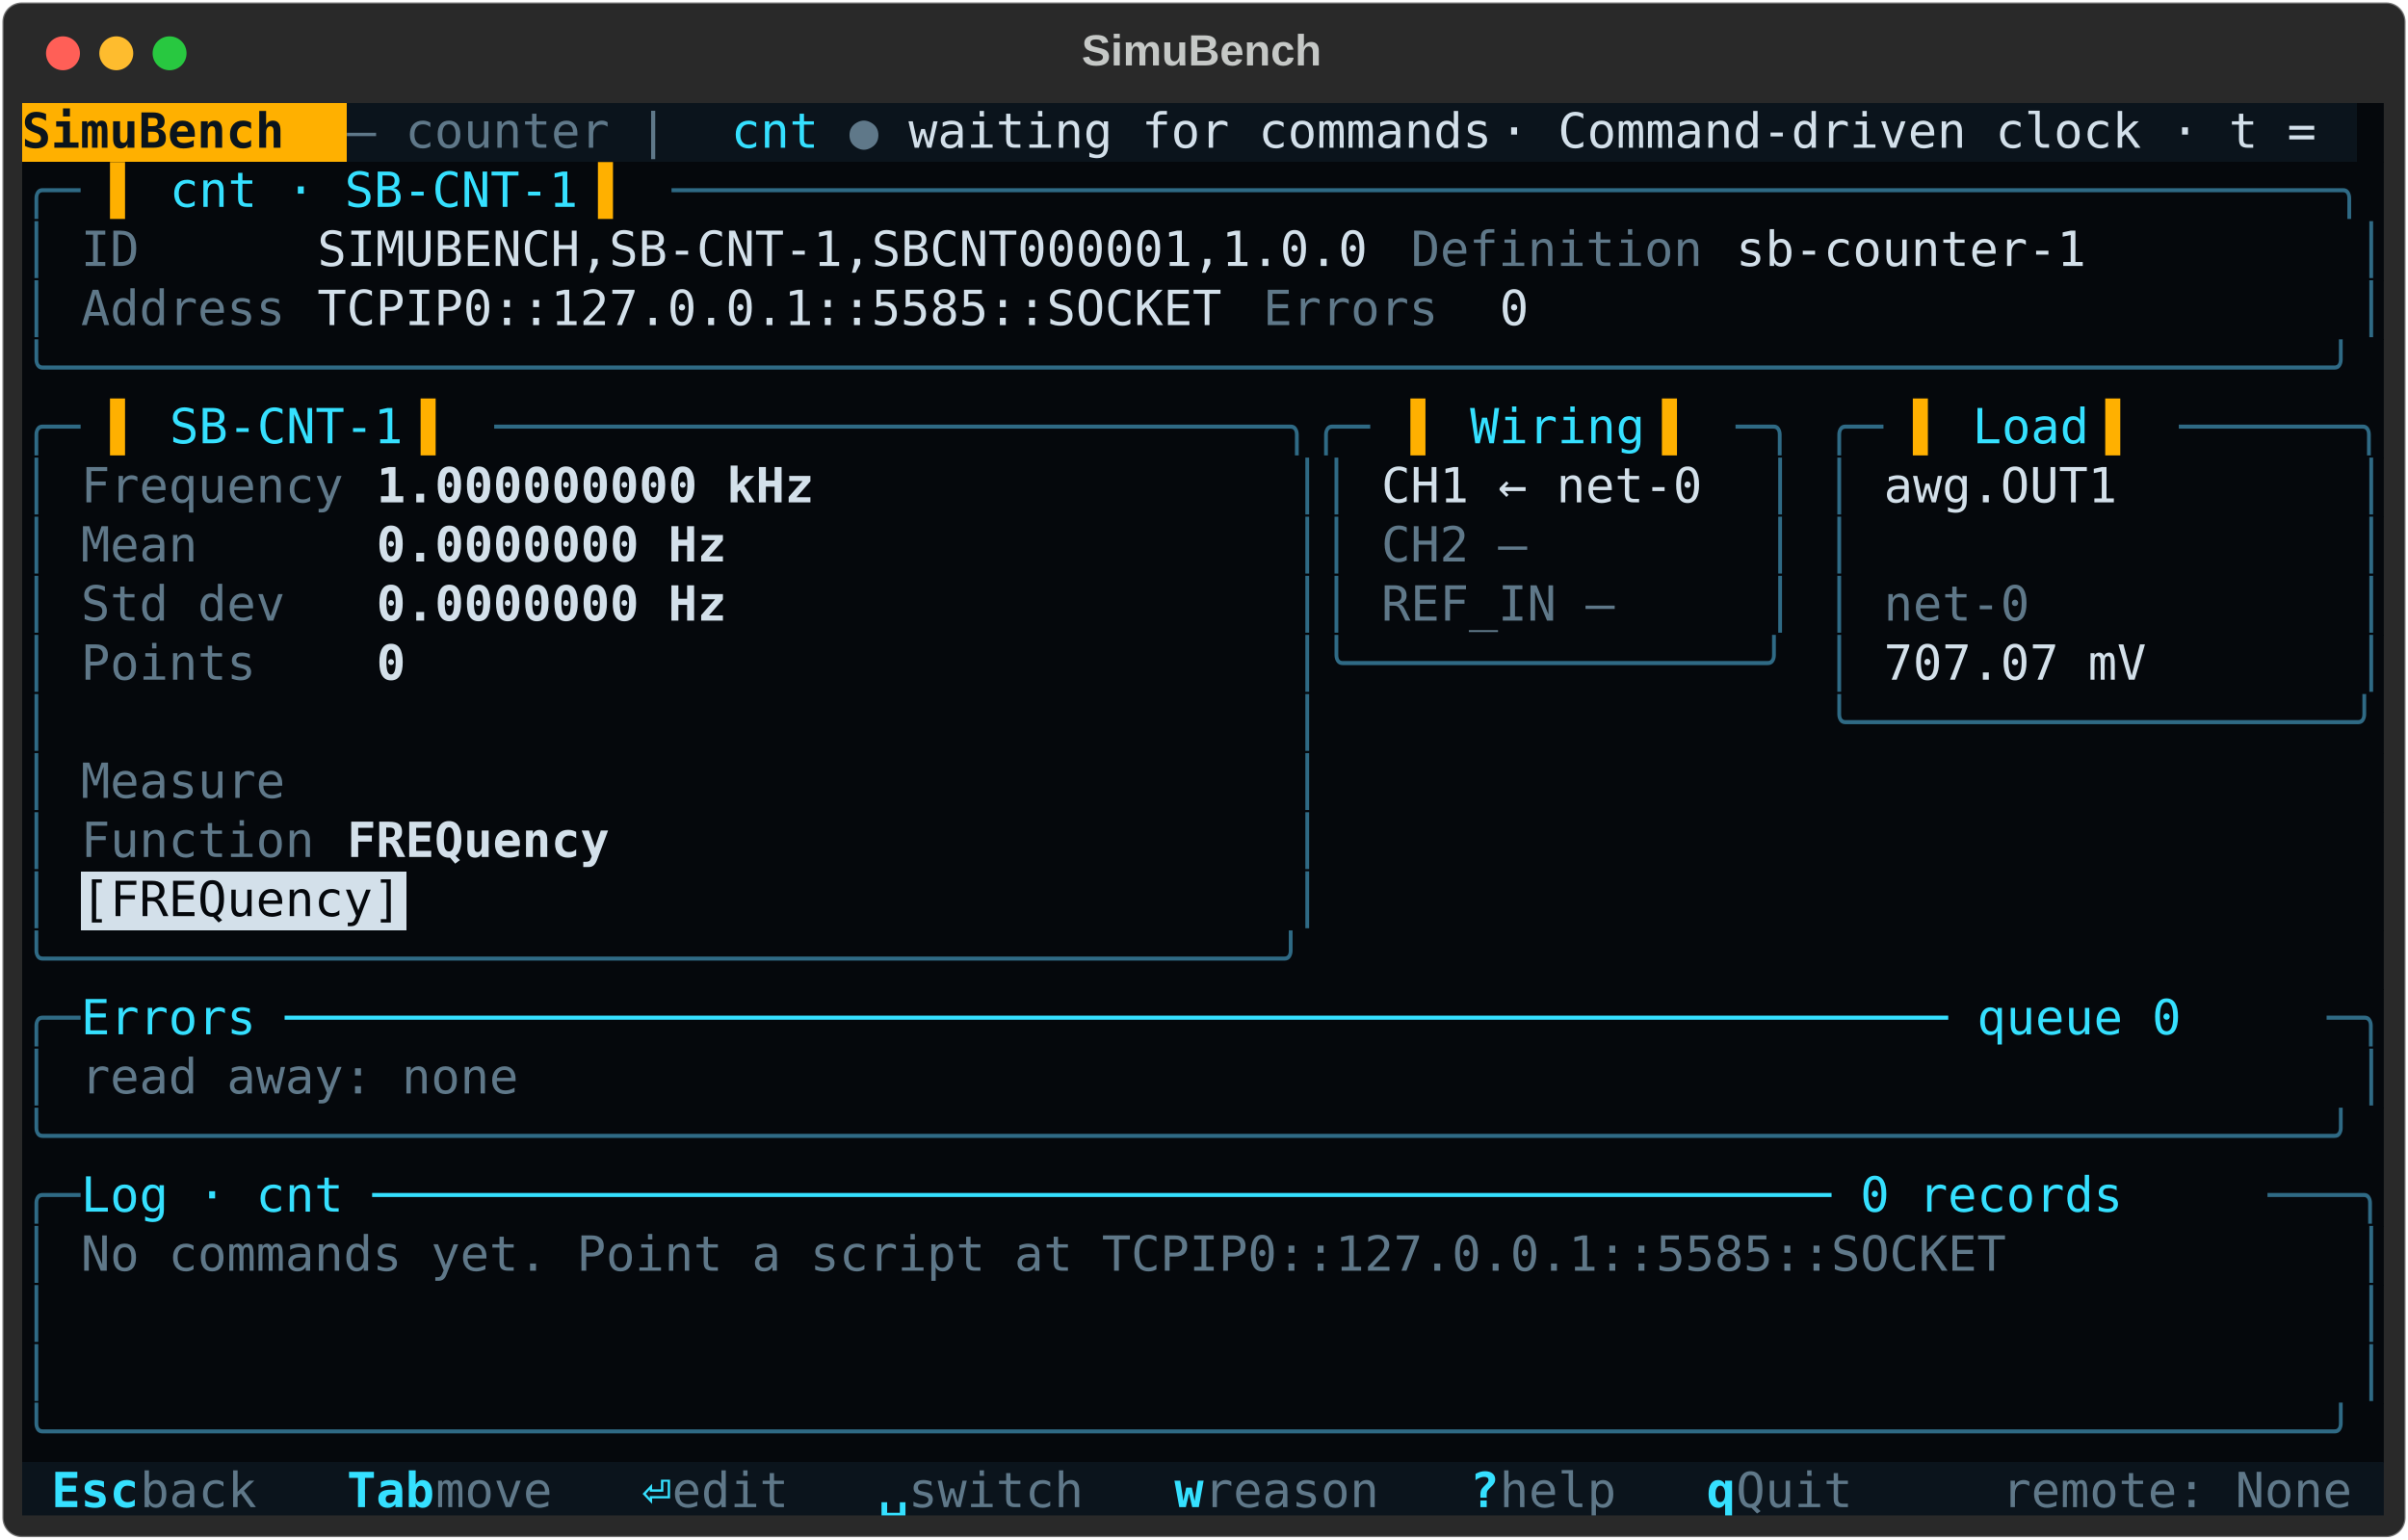
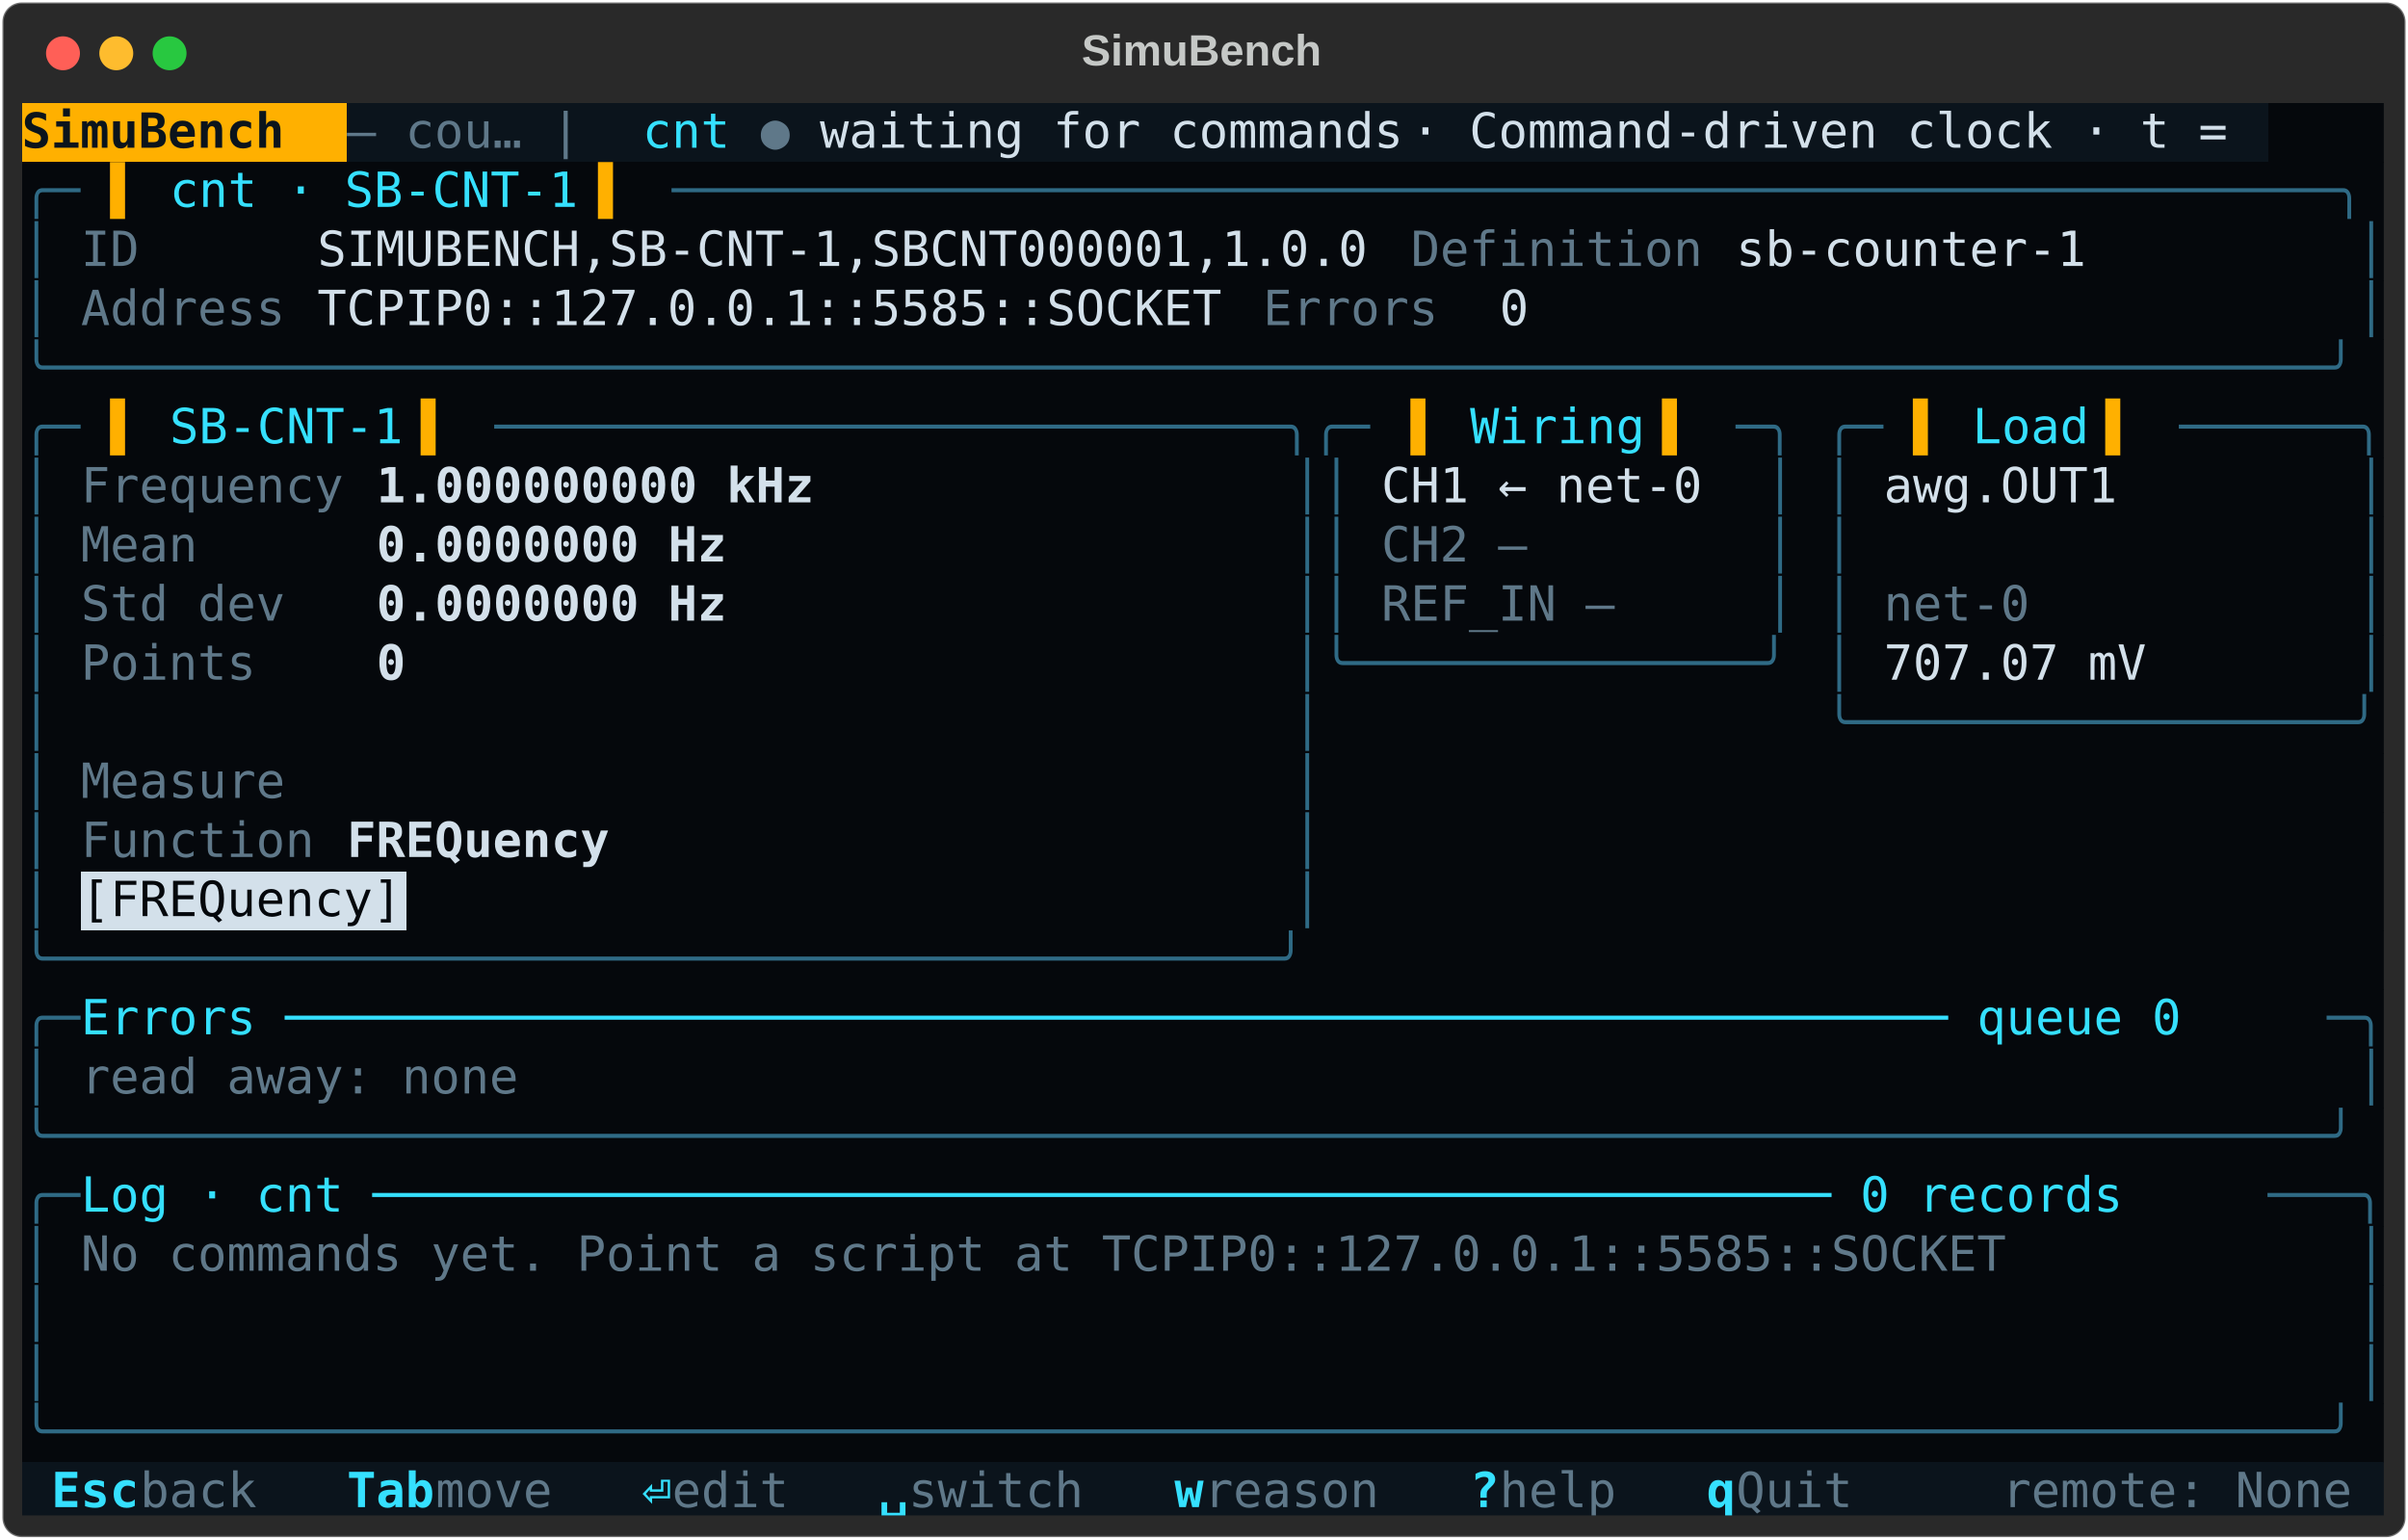
<svg xmlns="http://www.w3.org/2000/svg" class="rich-terminal" viewBox="0 0 994 635.6">
  <style>

    @font-face {
        font-family: "Fira Code";
        src: local("FiraCode-Regular"),
                url("https://cdnjs.cloudflare.com/ajax/libs/firacode/6.2.0/woff2/FiraCode-Regular.woff2") format("woff2"),
                url("https://cdnjs.cloudflare.com/ajax/libs/firacode/6.2.0/woff/FiraCode-Regular.woff") format("woff");
        font-style: normal;
        font-weight: 400;
    }
    @font-face {
        font-family: "Fira Code";
        src: local("FiraCode-Bold"),
                url("https://cdnjs.cloudflare.com/ajax/libs/firacode/6.2.0/woff2/FiraCode-Bold.woff2") format("woff2"),
                url("https://cdnjs.cloudflare.com/ajax/libs/firacode/6.2.0/woff/FiraCode-Bold.woff") format("woff");
        font-style: bold;
        font-weight: 700;
    }

    .terminal-matrix {
        font-family: Fira Code, monospace;
        font-size: 20px;
        line-height: 24.4px;
        font-variant-east-asian: full-width;
    }

    .terminal-title {
        font-size: 18px;
        font-weight: bold;
        font-family: arial;
    }

    .terminal-r1 { fill: #0b141c;font-weight: bold }
.terminal-r2 { fill: #5f7889 }
.terminal-r3 { fill: #35e0ff }
.terminal-r4 { fill: #d3e0ea }
.terminal-r5 { fill: #c5c8c6 }
.terminal-r6 { fill: #2f6a85 }
.terminal-r7 { fill: #ffb000 }
.terminal-r8 { fill: #d3e0ea;font-weight: bold }
.terminal-r9 { fill: #05080c }
.terminal-r10 { fill: #35e0ff;font-weight: bold }
    </style>
  <defs>
    <clipPath id="terminal-clip-terminal">
      <rect x="0" y="0" width="975.0" height="584.6" />
    </clipPath>
    <clipPath id="terminal-line-0">
      <rect x="0" y="1.5" width="976" height="24.65" />
    </clipPath>
    <clipPath id="terminal-line-1">
      <rect x="0" y="25.9" width="976" height="24.65" />
    </clipPath>
    <clipPath id="terminal-line-2">
      <rect x="0" y="50.3" width="976" height="24.65" />
    </clipPath>
    <clipPath id="terminal-line-3">
      <rect x="0" y="74.7" width="976" height="24.65" />
    </clipPath>
    <clipPath id="terminal-line-4">
      <rect x="0" y="99.1" width="976" height="24.65" />
    </clipPath>
    <clipPath id="terminal-line-5">
      <rect x="0" y="123.5" width="976" height="24.65" />
    </clipPath>
    <clipPath id="terminal-line-6">
      <rect x="0" y="147.9" width="976" height="24.65" />
    </clipPath>
    <clipPath id="terminal-line-7">
      <rect x="0" y="172.3" width="976" height="24.65" />
    </clipPath>
    <clipPath id="terminal-line-8">
      <rect x="0" y="196.7" width="976" height="24.65" />
    </clipPath>
    <clipPath id="terminal-line-9">
      <rect x="0" y="221.1" width="976" height="24.65" />
    </clipPath>
    <clipPath id="terminal-line-10">
      <rect x="0" y="245.5" width="976" height="24.65" />
    </clipPath>
    <clipPath id="terminal-line-11">
      <rect x="0" y="269.9" width="976" height="24.65" />
    </clipPath>
    <clipPath id="terminal-line-12">
      <rect x="0" y="294.3" width="976" height="24.65" />
    </clipPath>
    <clipPath id="terminal-line-13">
      <rect x="0" y="318.7" width="976" height="24.65" />
    </clipPath>
    <clipPath id="terminal-line-14">
      <rect x="0" y="343.1" width="976" height="24.65" />
    </clipPath>
    <clipPath id="terminal-line-15">
      <rect x="0" y="367.5" width="976" height="24.65" />
    </clipPath>
    <clipPath id="terminal-line-16">
      <rect x="0" y="391.9" width="976" height="24.65" />
    </clipPath>
    <clipPath id="terminal-line-17">
      <rect x="0" y="416.3" width="976" height="24.65" />
    </clipPath>
    <clipPath id="terminal-line-18">
      <rect x="0" y="440.7" width="976" height="24.65" />
    </clipPath>
    <clipPath id="terminal-line-19">
      <rect x="0" y="465.1" width="976" height="24.65" />
    </clipPath>
    <clipPath id="terminal-line-20">
      <rect x="0" y="489.5" width="976" height="24.65" />
    </clipPath>
    <clipPath id="terminal-line-21">
      <rect x="0" y="513.9" width="976" height="24.65" />
    </clipPath>
    <clipPath id="terminal-line-22">
      <rect x="0" y="538.3" width="976" height="24.65" />
    </clipPath>
  </defs>
  <rect fill="#292929" stroke="rgba(255,255,255,0.35)" stroke-width="1" x="1" y="1" width="992" height="633.6" rx="8" />
  <text class="terminal-title" fill="#c5c8c6" text-anchor="middle" x="496" y="27">SimuBench</text>
  <g transform="translate(26,22)">
    <circle cx="0" cy="0" r="7" fill="#ff5f57" />
    <circle cx="22" cy="0" r="7" fill="#febc2e" />
    <circle cx="44" cy="0" r="7" fill="#28c840" />
  </g>
  <g transform="translate(9, 41)" clip-path="url(#terminal-clip-terminal)">
    <rect fill="#ffb000" x="0" y="1.5" width="134.2" height="24.65" shape-rendering="crispEdges" />
-     <rect fill="#0b141c" x="134.2" y="1.5" width="158.6" height="24.65" shape-rendering="crispEdges" />
-     <rect fill="#0b141c" x="292.8" y="1.5" width="36.6" height="24.65" shape-rendering="crispEdges" />
-     <rect fill="#0b141c" x="329.4" y="1.5" width="12.2" height="24.65" shape-rendering="crispEdges" />
-     <rect fill="#0b141c" x="341.6" y="1.5" width="24.4" height="24.65" shape-rendering="crispEdges" />
-     <rect fill="#0b141c" x="366" y="1.5" width="244" height="24.65" shape-rendering="crispEdges" />
-     <rect fill="#0b141c" x="610" y="1.5" width="353.8" height="24.65" shape-rendering="crispEdges" />
-     <rect fill="#05080c" x="963.8" y="1.5" width="12.2" height="24.65" shape-rendering="crispEdges" />
+     <rect fill="#0b141c" x="134.2" y="1.5" width="122" height="24.65" shape-rendering="crispEdges" />
+     <rect fill="#0b141c" x="256.2" y="1.5" width="36.6" height="24.65" shape-rendering="crispEdges" />
+     <rect fill="#0b141c" x="292.8" y="1.5" width="12.2" height="24.65" shape-rendering="crispEdges" />
+     <rect fill="#0b141c" x="305" y="1.5" width="24.4" height="24.65" shape-rendering="crispEdges" />
+     <rect fill="#0b141c" x="329.4" y="1.5" width="244" height="24.65" shape-rendering="crispEdges" />
+     <rect fill="#0b141c" x="573.4" y="1.5" width="353.8" height="24.65" shape-rendering="crispEdges" />
+     <rect fill="#05080c" x="927.2" y="1.5" width="48.8" height="24.65" shape-rendering="crispEdges" />
    <rect fill="#05080c" x="0" y="25.9" width="24.4" height="24.65" shape-rendering="crispEdges" />
    <rect fill="#05080c" x="24.4" y="25.9" width="12.2" height="24.65" shape-rendering="crispEdges" />
    <rect fill="#05080c" x="36.6" y="25.9" width="24.4" height="24.65" shape-rendering="crispEdges" />
    <rect fill="#05080c" x="61" y="25.9" width="170.8" height="24.65" shape-rendering="crispEdges" />
    <rect fill="#05080c" x="231.8" y="25.9" width="24.4" height="24.65" shape-rendering="crispEdges" />
    <rect fill="#05080c" x="256.2" y="25.9" width="12.2" height="24.65" shape-rendering="crispEdges" />
    <rect fill="#05080c" x="268.4" y="25.9" width="707.6" height="24.65" shape-rendering="crispEdges" />
    <rect fill="#05080c" x="0" y="50.3" width="12.2" height="24.65" shape-rendering="crispEdges" />
    <rect fill="#05080c" x="12.2" y="50.3" width="12.2" height="24.65" shape-rendering="crispEdges" />
    <rect fill="#05080c" x="24.4" y="50.3" width="97.6" height="24.65" shape-rendering="crispEdges" />
    <rect fill="#05080c" x="122" y="50.3" width="451.4" height="24.65" shape-rendering="crispEdges" />
    <rect fill="#05080c" x="573.4" y="50.3" width="134.2" height="24.65" shape-rendering="crispEdges" />
    <rect fill="#05080c" x="707.6" y="50.3" width="244" height="24.65" shape-rendering="crispEdges" />
    <rect fill="#05080c" x="951.6" y="50.3" width="12.2" height="24.65" shape-rendering="crispEdges" />
    <rect fill="#05080c" x="963.8" y="50.3" width="12.2" height="24.65" shape-rendering="crispEdges" />
    <rect fill="#05080c" x="0" y="74.7" width="12.2" height="24.65" shape-rendering="crispEdges" />
    <rect fill="#05080c" x="12.2" y="74.7" width="12.2" height="24.65" shape-rendering="crispEdges" />
    <rect fill="#05080c" x="24.4" y="74.7" width="97.6" height="24.65" shape-rendering="crispEdges" />
    <rect fill="#05080c" x="122" y="74.7" width="390.4" height="24.65" shape-rendering="crispEdges" />
    <rect fill="#05080c" x="512.4" y="74.7" width="97.6" height="24.65" shape-rendering="crispEdges" />
    <rect fill="#05080c" x="610" y="74.7" width="341.6" height="24.65" shape-rendering="crispEdges" />
    <rect fill="#05080c" x="951.6" y="74.7" width="12.2" height="24.65" shape-rendering="crispEdges" />
    <rect fill="#05080c" x="963.8" y="74.7" width="12.2" height="24.65" shape-rendering="crispEdges" />
    <rect fill="#05080c" x="0" y="99.1" width="976" height="24.65" shape-rendering="crispEdges" />
    <rect fill="#05080c" x="0" y="123.5" width="24.4" height="24.65" shape-rendering="crispEdges" />
    <rect fill="#05080c" x="24.4" y="123.5" width="12.2" height="24.65" shape-rendering="crispEdges" />
    <rect fill="#05080c" x="36.6" y="123.5" width="24.4" height="24.65" shape-rendering="crispEdges" />
    <rect fill="#05080c" x="61" y="123.5" width="97.6" height="24.65" shape-rendering="crispEdges" />
    <rect fill="#05080c" x="158.6" y="123.5" width="24.4" height="24.65" shape-rendering="crispEdges" />
    <rect fill="#05080c" x="183" y="123.5" width="12.2" height="24.65" shape-rendering="crispEdges" />
    <rect fill="#05080c" x="195.2" y="123.5" width="366" height="24.65" shape-rendering="crispEdges" />
    <rect fill="#05080c" x="561.2" y="123.5" width="12.2" height="24.65" shape-rendering="crispEdges" />
    <rect fill="#05080c" x="573.4" y="123.5" width="24.4" height="24.65" shape-rendering="crispEdges" />
    <rect fill="#05080c" x="597.8" y="123.5" width="73.2" height="24.65" shape-rendering="crispEdges" />
    <rect fill="#05080c" x="671" y="123.5" width="24.4" height="24.65" shape-rendering="crispEdges" />
    <rect fill="#05080c" x="695.4" y="123.5" width="12.2" height="24.65" shape-rendering="crispEdges" />
    <rect fill="#05080c" x="707.6" y="123.5" width="24.4" height="24.65" shape-rendering="crispEdges" />
    <rect fill="#05080c" x="732" y="123.5" width="12.2" height="24.65" shape-rendering="crispEdges" />
    <rect fill="#05080c" x="744.2" y="123.5" width="24.4" height="24.65" shape-rendering="crispEdges" />
    <rect fill="#05080c" x="768.6" y="123.5" width="12.2" height="24.65" shape-rendering="crispEdges" />
    <rect fill="#05080c" x="780.8" y="123.5" width="24.4" height="24.65" shape-rendering="crispEdges" />
    <rect fill="#05080c" x="805.2" y="123.5" width="48.8" height="24.65" shape-rendering="crispEdges" />
    <rect fill="#05080c" x="854" y="123.5" width="24.4" height="24.65" shape-rendering="crispEdges" />
    <rect fill="#05080c" x="878.4" y="123.5" width="12.2" height="24.65" shape-rendering="crispEdges" />
    <rect fill="#05080c" x="890.6" y="123.5" width="85.4" height="24.65" shape-rendering="crispEdges" />
    <rect fill="#05080c" x="0" y="147.9" width="12.2" height="24.65" shape-rendering="crispEdges" />
    <rect fill="#05080c" x="12.2" y="147.9" width="12.2" height="24.65" shape-rendering="crispEdges" />
    <rect fill="#05080c" x="24.4" y="147.9" width="122" height="24.65" shape-rendering="crispEdges" />
    <rect fill="#05080c" x="146.4" y="147.9" width="183" height="24.65" shape-rendering="crispEdges" />
    <rect fill="#05080c" x="329.4" y="147.9" width="183" height="24.65" shape-rendering="crispEdges" />
    <rect fill="#05080c" x="512.4" y="147.9" width="12.2" height="24.65" shape-rendering="crispEdges" />
    <rect fill="#05080c" x="524.6" y="147.9" width="24.4" height="24.65" shape-rendering="crispEdges" />
    <rect fill="#05080c" x="549" y="147.9" width="12.2" height="24.65" shape-rendering="crispEdges" />
    <rect fill="#05080c" x="561.2" y="147.9" width="146.4" height="24.65" shape-rendering="crispEdges" />
    <rect fill="#05080c" x="707.6" y="147.9" width="12.2" height="24.65" shape-rendering="crispEdges" />
    <rect fill="#05080c" x="719.8" y="147.9" width="12.2" height="24.65" shape-rendering="crispEdges" />
    <rect fill="#05080c" x="732" y="147.9" width="12.2" height="24.65" shape-rendering="crispEdges" />
    <rect fill="#05080c" x="744.2" y="147.9" width="12.2" height="24.65" shape-rendering="crispEdges" />
    <rect fill="#05080c" x="756.4" y="147.9" width="12.2" height="24.65" shape-rendering="crispEdges" />
    <rect fill="#05080c" x="768.6" y="147.9" width="170.8" height="24.65" shape-rendering="crispEdges" />
    <rect fill="#05080c" x="939.4" y="147.9" width="24.4" height="24.65" shape-rendering="crispEdges" />
    <rect fill="#05080c" x="963.8" y="147.9" width="12.2" height="24.65" shape-rendering="crispEdges" />
    <rect fill="#05080c" x="0" y="172.3" width="12.2" height="24.65" shape-rendering="crispEdges" />
    <rect fill="#05080c" x="12.2" y="172.3" width="12.2" height="24.65" shape-rendering="crispEdges" />
    <rect fill="#05080c" x="24.4" y="172.3" width="122" height="24.65" shape-rendering="crispEdges" />
    <rect fill="#05080c" x="146.4" y="172.3" width="146.4" height="24.65" shape-rendering="crispEdges" />
    <rect fill="#05080c" x="292.8" y="172.3" width="219.6" height="24.65" shape-rendering="crispEdges" />
    <rect fill="#05080c" x="512.4" y="172.3" width="12.2" height="24.65" shape-rendering="crispEdges" />
    <rect fill="#05080c" x="524.6" y="172.3" width="24.4" height="24.65" shape-rendering="crispEdges" />
    <rect fill="#05080c" x="549" y="172.3" width="12.2" height="24.65" shape-rendering="crispEdges" />
    <rect fill="#05080c" x="561.2" y="172.3" width="61" height="24.65" shape-rendering="crispEdges" />
    <rect fill="#05080c" x="622.2" y="172.3" width="85.4" height="24.65" shape-rendering="crispEdges" />
    <rect fill="#05080c" x="707.6" y="172.3" width="12.2" height="24.65" shape-rendering="crispEdges" />
    <rect fill="#05080c" x="719.8" y="172.3" width="12.2" height="24.65" shape-rendering="crispEdges" />
    <rect fill="#05080c" x="732" y="172.3" width="12.2" height="24.65" shape-rendering="crispEdges" />
    <rect fill="#05080c" x="744.2" y="172.3" width="12.2" height="24.65" shape-rendering="crispEdges" />
    <rect fill="#05080c" x="756.4" y="172.3" width="12.2" height="24.65" shape-rendering="crispEdges" />
    <rect fill="#05080c" x="768.6" y="172.3" width="170.8" height="24.65" shape-rendering="crispEdges" />
    <rect fill="#05080c" x="939.4" y="172.3" width="24.4" height="24.65" shape-rendering="crispEdges" />
    <rect fill="#05080c" x="963.8" y="172.3" width="12.2" height="24.65" shape-rendering="crispEdges" />
    <rect fill="#05080c" x="0" y="196.7" width="12.2" height="24.65" shape-rendering="crispEdges" />
    <rect fill="#05080c" x="12.2" y="196.7" width="12.2" height="24.65" shape-rendering="crispEdges" />
    <rect fill="#05080c" x="24.4" y="196.7" width="122" height="24.65" shape-rendering="crispEdges" />
    <rect fill="#05080c" x="146.4" y="196.7" width="146.4" height="24.65" shape-rendering="crispEdges" />
    <rect fill="#05080c" x="292.8" y="196.7" width="219.6" height="24.65" shape-rendering="crispEdges" />
    <rect fill="#05080c" x="512.4" y="196.7" width="12.2" height="24.65" shape-rendering="crispEdges" />
    <rect fill="#05080c" x="524.6" y="196.7" width="24.4" height="24.65" shape-rendering="crispEdges" />
    <rect fill="#05080c" x="549" y="196.7" width="12.2" height="24.65" shape-rendering="crispEdges" />
    <rect fill="#05080c" x="561.2" y="196.7" width="97.6" height="24.65" shape-rendering="crispEdges" />
    <rect fill="#05080c" x="658.8" y="196.7" width="48.8" height="24.65" shape-rendering="crispEdges" />
    <rect fill="#05080c" x="707.6" y="196.7" width="12.2" height="24.65" shape-rendering="crispEdges" />
    <rect fill="#05080c" x="719.8" y="196.7" width="12.2" height="24.65" shape-rendering="crispEdges" />
    <rect fill="#05080c" x="732" y="196.7" width="12.2" height="24.65" shape-rendering="crispEdges" />
    <rect fill="#05080c" x="744.2" y="196.7" width="12.2" height="24.65" shape-rendering="crispEdges" />
    <rect fill="#05080c" x="756.4" y="196.7" width="12.2" height="24.65" shape-rendering="crispEdges" />
    <rect fill="#05080c" x="768.6" y="196.7" width="61" height="24.65" shape-rendering="crispEdges" />
    <rect fill="#05080c" x="829.6" y="196.7" width="109.8" height="24.65" shape-rendering="crispEdges" />
    <rect fill="#05080c" x="939.4" y="196.7" width="24.4" height="24.65" shape-rendering="crispEdges" />
    <rect fill="#05080c" x="963.8" y="196.7" width="12.2" height="24.65" shape-rendering="crispEdges" />
    <rect fill="#05080c" x="0" y="221.1" width="12.2" height="24.65" shape-rendering="crispEdges" />
    <rect fill="#05080c" x="12.2" y="221.1" width="12.2" height="24.65" shape-rendering="crispEdges" />
    <rect fill="#05080c" x="24.4" y="221.1" width="122" height="24.65" shape-rendering="crispEdges" />
    <rect fill="#05080c" x="146.4" y="221.1" width="12.2" height="24.65" shape-rendering="crispEdges" />
    <rect fill="#05080c" x="158.6" y="221.1" width="353.8" height="24.65" shape-rendering="crispEdges" />
    <rect fill="#05080c" x="512.4" y="221.1" width="12.2" height="24.65" shape-rendering="crispEdges" />
    <rect fill="#05080c" x="524.6" y="221.1" width="207.4" height="24.65" shape-rendering="crispEdges" />
    <rect fill="#05080c" x="732" y="221.1" width="12.2" height="24.65" shape-rendering="crispEdges" />
    <rect fill="#05080c" x="744.2" y="221.1" width="12.2" height="24.65" shape-rendering="crispEdges" />
    <rect fill="#05080c" x="756.4" y="221.1" width="12.2" height="24.65" shape-rendering="crispEdges" />
    <rect fill="#05080c" x="768.6" y="221.1" width="170.8" height="24.65" shape-rendering="crispEdges" />
    <rect fill="#05080c" x="939.4" y="221.1" width="24.4" height="24.65" shape-rendering="crispEdges" />
    <rect fill="#05080c" x="963.8" y="221.1" width="12.2" height="24.65" shape-rendering="crispEdges" />
    <rect fill="#05080c" x="0" y="245.5" width="12.2" height="24.65" shape-rendering="crispEdges" />
    <rect fill="#05080c" x="12.2" y="245.5" width="12.2" height="24.65" shape-rendering="crispEdges" />
    <rect fill="#05080c" x="24.4" y="245.5" width="488" height="24.65" shape-rendering="crispEdges" />
    <rect fill="#05080c" x="512.4" y="245.5" width="12.2" height="24.65" shape-rendering="crispEdges" />
    <rect fill="#05080c" x="524.6" y="245.5" width="12.2" height="24.65" shape-rendering="crispEdges" />
    <rect fill="#05080c" x="536.8" y="245.5" width="207.4" height="24.65" shape-rendering="crispEdges" />
    <rect fill="#05080c" x="744.2" y="245.5" width="231.8" height="24.65" shape-rendering="crispEdges" />
    <rect fill="#05080c" x="0" y="269.9" width="12.2" height="24.65" shape-rendering="crispEdges" />
    <rect fill="#05080c" x="12.2" y="269.9" width="12.2" height="24.65" shape-rendering="crispEdges" />
    <rect fill="#05080c" x="24.4" y="269.9" width="219.6" height="24.65" shape-rendering="crispEdges" />
    <rect fill="#05080c" x="244" y="269.9" width="268.4" height="24.65" shape-rendering="crispEdges" />
    <rect fill="#05080c" x="512.4" y="269.9" width="12.2" height="24.65" shape-rendering="crispEdges" />
    <rect fill="#05080c" x="524.6" y="269.9" width="12.2" height="24.65" shape-rendering="crispEdges" />
    <rect fill="#05080c" x="536.8" y="269.9" width="439.2" height="24.65" shape-rendering="crispEdges" />
    <rect fill="#05080c" x="0" y="294.3" width="12.2" height="24.65" shape-rendering="crispEdges" />
    <rect fill="#05080c" x="12.2" y="294.3" width="12.2" height="24.65" shape-rendering="crispEdges" />
    <rect fill="#05080c" x="24.4" y="294.3" width="109.8" height="24.65" shape-rendering="crispEdges" />
    <rect fill="#05080c" x="134.2" y="294.3" width="109.8" height="24.65" shape-rendering="crispEdges" />
    <rect fill="#05080c" x="244" y="294.3" width="268.4" height="24.65" shape-rendering="crispEdges" />
    <rect fill="#05080c" x="512.4" y="294.3" width="12.2" height="24.65" shape-rendering="crispEdges" />
    <rect fill="#05080c" x="524.6" y="294.3" width="12.2" height="24.65" shape-rendering="crispEdges" />
    <rect fill="#05080c" x="536.8" y="294.3" width="439.2" height="24.65" shape-rendering="crispEdges" />
    <rect fill="#05080c" x="0" y="318.7" width="12.2" height="24.65" shape-rendering="crispEdges" />
    <rect fill="#05080c" x="12.2" y="318.7" width="12.2" height="24.65" shape-rendering="crispEdges" />
    <rect fill="#d3e0ea" x="24.4" y="318.7" width="134.2" height="24.65" shape-rendering="crispEdges" />
    <rect fill="#05080c" x="158.6" y="318.7" width="366" height="24.65" shape-rendering="crispEdges" />
    <rect fill="#05080c" x="524.6" y="318.7" width="12.2" height="24.65" shape-rendering="crispEdges" />
    <rect fill="#05080c" x="536.8" y="318.7" width="439.2" height="24.65" shape-rendering="crispEdges" />
    <rect fill="#05080c" x="0" y="343.1" width="536.8" height="24.65" shape-rendering="crispEdges" />
    <rect fill="#05080c" x="536.8" y="343.1" width="439.2" height="24.65" shape-rendering="crispEdges" />
    <rect fill="#05080c" x="0" y="367.5" width="24.4" height="24.65" shape-rendering="crispEdges" />
    <rect fill="#05080c" x="24.4" y="367.5" width="927.2" height="24.65" shape-rendering="crispEdges" />
    <rect fill="#05080c" x="951.6" y="367.5" width="24.4" height="24.65" shape-rendering="crispEdges" />
    <rect fill="#05080c" x="0" y="391.9" width="12.2" height="24.65" shape-rendering="crispEdges" />
    <rect fill="#05080c" x="12.2" y="391.9" width="12.2" height="24.65" shape-rendering="crispEdges" />
    <rect fill="#05080c" x="24.4" y="391.9" width="183" height="24.65" shape-rendering="crispEdges" />
    <rect fill="#05080c" x="207.4" y="391.9" width="744.2" height="24.65" shape-rendering="crispEdges" />
    <rect fill="#05080c" x="951.6" y="391.9" width="12.2" height="24.65" shape-rendering="crispEdges" />
    <rect fill="#05080c" x="963.8" y="391.9" width="12.2" height="24.65" shape-rendering="crispEdges" />
    <rect fill="#05080c" x="0" y="416.3" width="976" height="24.65" shape-rendering="crispEdges" />
    <rect fill="#05080c" x="0" y="440.7" width="24.4" height="24.65" shape-rendering="crispEdges" />
    <rect fill="#05080c" x="24.4" y="440.7" width="902.8" height="24.65" shape-rendering="crispEdges" />
    <rect fill="#05080c" x="927.2" y="440.7" width="48.8" height="24.65" shape-rendering="crispEdges" />
    <rect fill="#05080c" x="0" y="465.1" width="12.2" height="24.65" shape-rendering="crispEdges" />
    <rect fill="#05080c" x="12.2" y="465.1" width="12.2" height="24.65" shape-rendering="crispEdges" />
    <rect fill="#05080c" x="24.4" y="465.1" width="805.2" height="24.65" shape-rendering="crispEdges" />
    <rect fill="#05080c" x="829.6" y="465.1" width="134.2" height="24.65" shape-rendering="crispEdges" />
    <rect fill="#05080c" x="963.8" y="465.1" width="12.2" height="24.65" shape-rendering="crispEdges" />
    <rect fill="#05080c" x="0" y="489.5" width="12.2" height="24.65" shape-rendering="crispEdges" />
    <rect fill="#05080c" x="12.2" y="489.5" width="951.6" height="24.65" shape-rendering="crispEdges" />
    <rect fill="#05080c" x="963.8" y="489.5" width="12.2" height="24.65" shape-rendering="crispEdges" />
    <rect fill="#05080c" x="0" y="513.9" width="12.2" height="24.65" shape-rendering="crispEdges" />
    <rect fill="#05080c" x="12.2" y="513.9" width="951.6" height="24.65" shape-rendering="crispEdges" />
    <rect fill="#05080c" x="963.8" y="513.9" width="12.2" height="24.65" shape-rendering="crispEdges" />
    <rect fill="#05080c" x="0" y="538.3" width="976" height="24.65" shape-rendering="crispEdges" />
    <rect fill="#0b141c" x="0" y="562.7" width="12.2" height="24.65" shape-rendering="crispEdges" />
    <rect fill="#0b141c" x="12.2" y="562.7" width="36.6" height="24.65" shape-rendering="crispEdges" />
    <rect fill="#0b141c" x="48.8" y="562.7" width="85.4" height="24.65" shape-rendering="crispEdges" />
    <rect fill="#0b141c" x="134.2" y="562.7" width="36.6" height="24.65" shape-rendering="crispEdges" />
    <rect fill="#0b141c" x="170.8" y="562.7" width="85.4" height="24.65" shape-rendering="crispEdges" />
    <rect fill="#0b141c" x="256.2" y="562.7" width="12.2" height="24.65" shape-rendering="crispEdges" />
    <rect fill="#0b141c" x="268.4" y="562.7" width="85.4" height="24.65" shape-rendering="crispEdges" />
    <rect fill="#0b141c" x="353.8" y="562.7" width="12.2" height="24.65" shape-rendering="crispEdges" />
    <rect fill="#0b141c" x="366" y="562.7" width="109.8" height="24.65" shape-rendering="crispEdges" />
    <rect fill="#0b141c" x="475.8" y="562.7" width="12.2" height="24.65" shape-rendering="crispEdges" />
    <rect fill="#0b141c" x="488" y="562.7" width="109.8" height="24.65" shape-rendering="crispEdges" />
    <rect fill="#0b141c" x="597.8" y="562.7" width="12.2" height="24.65" shape-rendering="crispEdges" />
    <rect fill="#0b141c" x="610" y="562.7" width="85.4" height="24.65" shape-rendering="crispEdges" />
    <rect fill="#0b141c" x="695.4" y="562.7" width="12.2" height="24.65" shape-rendering="crispEdges" />
    <rect fill="#0b141c" x="707.6" y="562.7" width="85.4" height="24.65" shape-rendering="crispEdges" />
    <rect fill="#0b141c" x="793" y="562.7" width="24.4" height="24.65" shape-rendering="crispEdges" />
    <rect fill="#0b141c" x="817.4" y="562.7" width="158.6" height="24.65" shape-rendering="crispEdges" />
    <g class="terminal-matrix">
      <text class="terminal-r1" x="0" y="20" textLength="134.2" clip-path="url(#terminal-line-0)"> SimuBench </text>
-       <text class="terminal-r2" x="134.2" y="20" textLength="158.6" clip-path="url(#terminal-line-0)"> — counter | </text>
-       <text class="terminal-r3" x="292.8" y="20" textLength="36.6" clip-path="url(#terminal-line-0)">cnt</text>
-       <text class="terminal-r2" x="341.6" y="20" textLength="24.4" clip-path="url(#terminal-line-0)">● </text>
-       <text class="terminal-r4" x="366" y="20" textLength="244" clip-path="url(#terminal-line-0)">waiting for commands</text>
-       <text class="terminal-r4" x="610" y="20" textLength="353.8" clip-path="url(#terminal-line-0)"> · Command-driven clock · t =</text>
+       <text class="terminal-r2" x="134.2" y="20" textLength="122" clip-path="url(#terminal-line-0)"> — cou… | </text>
+       <text class="terminal-r3" x="256.2" y="20" textLength="36.6" clip-path="url(#terminal-line-0)">cnt</text>
+       <text class="terminal-r2" x="305" y="20" textLength="24.4" clip-path="url(#terminal-line-0)">● </text>
+       <text class="terminal-r4" x="329.4" y="20" textLength="244" clip-path="url(#terminal-line-0)">waiting for commands</text>
+       <text class="terminal-r4" x="573.4" y="20" textLength="353.8" clip-path="url(#terminal-line-0)"> · Command-driven clock · t =</text>
      <text class="terminal-r5" x="976" y="20" textLength="12.2" clip-path="url(#terminal-line-0)">
</text>
      <text class="terminal-r6" x="0" y="44.4" textLength="24.4" clip-path="url(#terminal-line-1)">╭─</text>
      <text class="terminal-r7" x="36.6" y="44.4" textLength="24.4" clip-path="url(#terminal-line-1)">▌ </text>
      <text class="terminal-r3" x="61" y="44.4" textLength="170.8" clip-path="url(#terminal-line-1)">cnt · SB-CNT-1</text>
      <text class="terminal-r7" x="231.8" y="44.4" textLength="24.4" clip-path="url(#terminal-line-1)"> ▐</text>
      <text class="terminal-r6" x="268.4" y="44.4" textLength="707.6" clip-path="url(#terminal-line-1)">─────────────────────────────────────────────────────────╮</text>
      <text class="terminal-r5" x="976" y="44.4" textLength="12.2" clip-path="url(#terminal-line-1)">
</text>
      <text class="terminal-r6" x="0" y="68.8" textLength="12.2" clip-path="url(#terminal-line-2)">│</text>
      <text class="terminal-r2" x="24.4" y="68.8" textLength="97.6" clip-path="url(#terminal-line-2)">ID      </text>
      <text class="terminal-r4" x="122" y="68.8" textLength="451.4" clip-path="url(#terminal-line-2)">SIMUBENCH,SB-CNT-1,SBCNT000001,1.0.0 </text>
      <text class="terminal-r2" x="573.4" y="68.8" textLength="134.2" clip-path="url(#terminal-line-2)">Definition </text>
      <text class="terminal-r4" x="707.6" y="68.8" textLength="244" clip-path="url(#terminal-line-2)">sb-counter-1        </text>
      <text class="terminal-r6" x="963.8" y="68.8" textLength="12.2" clip-path="url(#terminal-line-2)">│</text>
      <text class="terminal-r5" x="976" y="68.8" textLength="12.2" clip-path="url(#terminal-line-2)">
</text>
      <text class="terminal-r6" x="0" y="93.2" textLength="12.2" clip-path="url(#terminal-line-3)">│</text>
      <text class="terminal-r2" x="24.4" y="93.2" textLength="97.6" clip-path="url(#terminal-line-3)">Address </text>
      <text class="terminal-r4" x="122" y="93.2" textLength="390.4" clip-path="url(#terminal-line-3)">TCPIP0::127.0.0.1::5585::SOCKET </text>
      <text class="terminal-r2" x="512.4" y="93.2" textLength="97.6" clip-path="url(#terminal-line-3)">Errors  </text>
      <text class="terminal-r4" x="610" y="93.2" textLength="341.6" clip-path="url(#terminal-line-3)">0                           </text>
      <text class="terminal-r6" x="963.8" y="93.2" textLength="12.2" clip-path="url(#terminal-line-3)">│</text>
      <text class="terminal-r5" x="976" y="93.2" textLength="12.2" clip-path="url(#terminal-line-3)">
</text>
      <text class="terminal-r6" x="0" y="117.6" textLength="976" clip-path="url(#terminal-line-4)">╰──────────────────────────────────────────────────────────────────────────────╯</text>
      <text class="terminal-r5" x="976" y="117.6" textLength="12.2" clip-path="url(#terminal-line-4)">
</text>
      <text class="terminal-r6" x="0" y="142" textLength="24.4" clip-path="url(#terminal-line-5)">╭─</text>
      <text class="terminal-r7" x="36.6" y="142" textLength="24.4" clip-path="url(#terminal-line-5)">▌ </text>
      <text class="terminal-r3" x="61" y="142" textLength="97.6" clip-path="url(#terminal-line-5)">SB-CNT-1</text>
      <text class="terminal-r7" x="158.6" y="142" textLength="24.4" clip-path="url(#terminal-line-5)"> ▐</text>
      <text class="terminal-r6" x="195.2" y="142" textLength="366" clip-path="url(#terminal-line-5)">───────────────────────────╮╭─</text>
      <text class="terminal-r7" x="573.4" y="142" textLength="24.4" clip-path="url(#terminal-line-5)">▌ </text>
      <text class="terminal-r3" x="597.8" y="142" textLength="73.2" clip-path="url(#terminal-line-5)">Wiring</text>
      <text class="terminal-r7" x="671" y="142" textLength="24.4" clip-path="url(#terminal-line-5)"> ▐</text>
      <text class="terminal-r6" x="707.6" y="142" textLength="24.4" clip-path="url(#terminal-line-5)">─╮</text>
      <text class="terminal-r6" x="744.2" y="142" textLength="24.4" clip-path="url(#terminal-line-5)">╭─</text>
      <text class="terminal-r7" x="780.8" y="142" textLength="24.4" clip-path="url(#terminal-line-5)">▌ </text>
      <text class="terminal-r3" x="805.2" y="142" textLength="48.8" clip-path="url(#terminal-line-5)">Load</text>
      <text class="terminal-r7" x="854" y="142" textLength="24.4" clip-path="url(#terminal-line-5)"> ▐</text>
      <text class="terminal-r6" x="890.6" y="142" textLength="85.4" clip-path="url(#terminal-line-5)">──────╮</text>
      <text class="terminal-r5" x="976" y="142" textLength="12.2" clip-path="url(#terminal-line-5)">
</text>
      <text class="terminal-r6" x="0" y="166.4" textLength="12.2" clip-path="url(#terminal-line-6)">│</text>
      <text class="terminal-r2" x="24.4" y="166.4" textLength="122" clip-path="url(#terminal-line-6)">Frequency </text>
      <text class="terminal-r8" x="146.4" y="166.4" textLength="183" clip-path="url(#terminal-line-6)">1.000000000 kHz</text>
      <text class="terminal-r6" x="524.6" y="166.4" textLength="24.4" clip-path="url(#terminal-line-6)">││</text>
      <text class="terminal-r4" x="561.2" y="166.4" textLength="146.4" clip-path="url(#terminal-line-6)">CH1 ← net-0 </text>
      <text class="terminal-r6" x="719.8" y="166.4" textLength="12.2" clip-path="url(#terminal-line-6)">│</text>
      <text class="terminal-r6" x="744.2" y="166.4" textLength="12.2" clip-path="url(#terminal-line-6)">│</text>
      <text class="terminal-r4" x="768.6" y="166.4" textLength="170.8" clip-path="url(#terminal-line-6)">awg.OUT1      </text>
      <text class="terminal-r6" x="963.8" y="166.4" textLength="12.2" clip-path="url(#terminal-line-6)">│</text>
      <text class="terminal-r5" x="976" y="166.4" textLength="12.2" clip-path="url(#terminal-line-6)">
</text>
      <text class="terminal-r6" x="0" y="190.8" textLength="12.2" clip-path="url(#terminal-line-7)">│</text>
      <text class="terminal-r2" x="24.4" y="190.8" textLength="122" clip-path="url(#terminal-line-7)">Mean      </text>
      <text class="terminal-r8" x="146.4" y="190.8" textLength="146.4" clip-path="url(#terminal-line-7)">0.0000000 Hz</text>
      <text class="terminal-r6" x="524.6" y="190.8" textLength="24.4" clip-path="url(#terminal-line-7)">││</text>
      <text class="terminal-r2" x="561.2" y="190.8" textLength="61" clip-path="url(#terminal-line-7)">CH2 —</text>
      <text class="terminal-r6" x="719.8" y="190.8" textLength="12.2" clip-path="url(#terminal-line-7)">│</text>
      <text class="terminal-r6" x="744.2" y="190.8" textLength="12.2" clip-path="url(#terminal-line-7)">│</text>
      <text class="terminal-r6" x="963.8" y="190.8" textLength="12.2" clip-path="url(#terminal-line-7)">│</text>
      <text class="terminal-r5" x="976" y="190.8" textLength="12.2" clip-path="url(#terminal-line-7)">
</text>
      <text class="terminal-r6" x="0" y="215.2" textLength="12.2" clip-path="url(#terminal-line-8)">│</text>
      <text class="terminal-r2" x="24.4" y="215.2" textLength="122" clip-path="url(#terminal-line-8)">Std dev   </text>
      <text class="terminal-r8" x="146.4" y="215.2" textLength="146.4" clip-path="url(#terminal-line-8)">0.0000000 Hz</text>
      <text class="terminal-r6" x="524.6" y="215.2" textLength="24.4" clip-path="url(#terminal-line-8)">││</text>
      <text class="terminal-r2" x="561.2" y="215.2" textLength="97.6" clip-path="url(#terminal-line-8)">REF_IN —</text>
      <text class="terminal-r6" x="719.8" y="215.2" textLength="12.2" clip-path="url(#terminal-line-8)">│</text>
      <text class="terminal-r6" x="744.2" y="215.2" textLength="12.2" clip-path="url(#terminal-line-8)">│</text>
      <text class="terminal-r2" x="768.6" y="215.2" textLength="61" clip-path="url(#terminal-line-8)">net-0</text>
      <text class="terminal-r6" x="963.8" y="215.2" textLength="12.2" clip-path="url(#terminal-line-8)">│</text>
      <text class="terminal-r5" x="976" y="215.2" textLength="12.2" clip-path="url(#terminal-line-8)">
</text>
      <text class="terminal-r6" x="0" y="239.6" textLength="12.2" clip-path="url(#terminal-line-9)">│</text>
      <text class="terminal-r2" x="24.4" y="239.6" textLength="122" clip-path="url(#terminal-line-9)">Points    </text>
      <text class="terminal-r8" x="146.4" y="239.6" textLength="12.2" clip-path="url(#terminal-line-9)">0</text>
      <text class="terminal-r6" x="524.6" y="239.6" textLength="207.4" clip-path="url(#terminal-line-9)">│╰──────────────╯</text>
      <text class="terminal-r6" x="744.2" y="239.6" textLength="12.2" clip-path="url(#terminal-line-9)">│</text>
      <text class="terminal-r4" x="768.6" y="239.6" textLength="170.8" clip-path="url(#terminal-line-9)">707.07 mV     </text>
      <text class="terminal-r6" x="963.8" y="239.6" textLength="12.2" clip-path="url(#terminal-line-9)">│</text>
      <text class="terminal-r5" x="976" y="239.6" textLength="12.2" clip-path="url(#terminal-line-9)">
</text>
      <text class="terminal-r6" x="0" y="264" textLength="12.2" clip-path="url(#terminal-line-10)">│</text>
      <text class="terminal-r6" x="524.6" y="264" textLength="12.2" clip-path="url(#terminal-line-10)">│</text>
      <text class="terminal-r6" x="744.2" y="264" textLength="231.8" clip-path="url(#terminal-line-10)">╰─────────────────╯</text>
      <text class="terminal-r5" x="976" y="264" textLength="12.2" clip-path="url(#terminal-line-10)">
</text>
      <text class="terminal-r6" x="0" y="288.4" textLength="12.2" clip-path="url(#terminal-line-11)">│</text>
      <text class="terminal-r2" x="24.4" y="288.4" textLength="219.6" clip-path="url(#terminal-line-11)">Measure           </text>
      <text class="terminal-r6" x="524.6" y="288.4" textLength="12.2" clip-path="url(#terminal-line-11)">│</text>
      <text class="terminal-r5" x="976" y="288.4" textLength="12.2" clip-path="url(#terminal-line-11)">
</text>
      <text class="terminal-r6" x="0" y="312.8" textLength="12.2" clip-path="url(#terminal-line-12)">│</text>
      <text class="terminal-r2" x="24.4" y="312.8" textLength="109.8" clip-path="url(#terminal-line-12)">Function </text>
      <text class="terminal-r8" x="134.2" y="312.8" textLength="109.8" clip-path="url(#terminal-line-12)">FREQuency</text>
      <text class="terminal-r6" x="524.6" y="312.8" textLength="12.2" clip-path="url(#terminal-line-12)">│</text>
      <text class="terminal-r5" x="976" y="312.8" textLength="12.2" clip-path="url(#terminal-line-12)">
</text>
      <text class="terminal-r6" x="0" y="337.2" textLength="12.2" clip-path="url(#terminal-line-13)">│</text>
      <text class="terminal-r9" x="24.4" y="337.2" textLength="134.2" clip-path="url(#terminal-line-13)">[FREQuency]</text>
      <text class="terminal-r6" x="524.6" y="337.2" textLength="12.2" clip-path="url(#terminal-line-13)">│</text>
      <text class="terminal-r5" x="976" y="337.2" textLength="12.2" clip-path="url(#terminal-line-13)">
</text>
      <text class="terminal-r6" x="0" y="361.6" textLength="536.8" clip-path="url(#terminal-line-14)">╰──────────────────────────────────────────╯</text>
      <text class="terminal-r5" x="976" y="361.6" textLength="12.2" clip-path="url(#terminal-line-14)">
</text>
      <text class="terminal-r6" x="0" y="386" textLength="24.4" clip-path="url(#terminal-line-15)">╭─</text>
      <text class="terminal-r3" x="24.4" y="386" textLength="927.2" clip-path="url(#terminal-line-15)">  Errors ───────────────────────────────────────────────────────── queue 0  </text>
      <text class="terminal-r6" x="951.6" y="386" textLength="24.4" clip-path="url(#terminal-line-15)">─╮</text>
      <text class="terminal-r5" x="976" y="386" textLength="12.2" clip-path="url(#terminal-line-15)">
</text>
      <text class="terminal-r6" x="0" y="410.4" textLength="12.2" clip-path="url(#terminal-line-16)">│</text>
      <text class="terminal-r2" x="24.4" y="410.4" textLength="183" clip-path="url(#terminal-line-16)">read away: none</text>
      <text class="terminal-r6" x="963.8" y="410.4" textLength="12.2" clip-path="url(#terminal-line-16)">│</text>
      <text class="terminal-r5" x="976" y="410.4" textLength="12.2" clip-path="url(#terminal-line-16)">
</text>
      <text class="terminal-r6" x="0" y="434.8" textLength="976" clip-path="url(#terminal-line-17)">╰──────────────────────────────────────────────────────────────────────────────╯</text>
      <text class="terminal-r5" x="976" y="434.8" textLength="12.2" clip-path="url(#terminal-line-17)">
</text>
      <text class="terminal-r6" x="0" y="459.2" textLength="24.4" clip-path="url(#terminal-line-18)">╭─</text>
      <text class="terminal-r3" x="24.4" y="459.2" textLength="902.8" clip-path="url(#terminal-line-18)">  Log · cnt ────────────────────────────────────────────────── 0 records  </text>
      <text class="terminal-r6" x="927.2" y="459.2" textLength="48.8" clip-path="url(#terminal-line-18)">───╮</text>
      <text class="terminal-r5" x="976" y="459.2" textLength="12.2" clip-path="url(#terminal-line-18)">
</text>
      <text class="terminal-r6" x="0" y="483.6" textLength="12.2" clip-path="url(#terminal-line-19)">│</text>
      <text class="terminal-r2" x="24.4" y="483.6" textLength="805.2" clip-path="url(#terminal-line-19)">No commands yet. Point a script at TCPIP0::127.0.0.1::5585::SOCKET</text>
      <text class="terminal-r6" x="963.8" y="483.6" textLength="12.2" clip-path="url(#terminal-line-19)">│</text>
      <text class="terminal-r5" x="976" y="483.6" textLength="12.2" clip-path="url(#terminal-line-19)">
</text>
      <text class="terminal-r6" x="0" y="508" textLength="12.2" clip-path="url(#terminal-line-20)">│</text>
      <text class="terminal-r6" x="963.8" y="508" textLength="12.2" clip-path="url(#terminal-line-20)">│</text>
      <text class="terminal-r5" x="976" y="508" textLength="12.2" clip-path="url(#terminal-line-20)">
</text>
      <text class="terminal-r6" x="0" y="532.4" textLength="12.2" clip-path="url(#terminal-line-21)">│</text>
      <text class="terminal-r6" x="963.8" y="532.4" textLength="12.2" clip-path="url(#terminal-line-21)">│</text>
      <text class="terminal-r5" x="976" y="532.4" textLength="12.2" clip-path="url(#terminal-line-21)">
</text>
      <text class="terminal-r6" x="0" y="556.8" textLength="976" clip-path="url(#terminal-line-22)">╰──────────────────────────────────────────────────────────────────────────────╯</text>
      <text class="terminal-r5" x="976" y="556.8" textLength="12.2" clip-path="url(#terminal-line-22)">
</text>
      <text class="terminal-r10" x="12.2" y="581.2" textLength="36.6" clip-path="url(#terminal-line-23)">Esc</text>
      <text class="terminal-r2" x="48.8" y="581.2" textLength="85.4" clip-path="url(#terminal-line-23)"> back  </text>
      <text class="terminal-r10" x="134.2" y="581.2" textLength="36.6" clip-path="url(#terminal-line-23)">Tab</text>
      <text class="terminal-r2" x="170.8" y="581.2" textLength="85.4" clip-path="url(#terminal-line-23)"> move  </text>
      <text class="terminal-r10" x="256.2" y="581.2" textLength="12.2" clip-path="url(#terminal-line-23)">⏎</text>
      <text class="terminal-r2" x="268.4" y="581.2" textLength="85.4" clip-path="url(#terminal-line-23)"> edit  </text>
      <text class="terminal-r10" x="353.8" y="581.2" textLength="12.2" clip-path="url(#terminal-line-23)">␣</text>
      <text class="terminal-r2" x="366" y="581.2" textLength="109.8" clip-path="url(#terminal-line-23)"> switch  </text>
      <text class="terminal-r10" x="475.8" y="581.2" textLength="12.2" clip-path="url(#terminal-line-23)">w</text>
      <text class="terminal-r2" x="488" y="581.2" textLength="109.8" clip-path="url(#terminal-line-23)"> reason  </text>
      <text class="terminal-r10" x="597.8" y="581.2" textLength="12.2" clip-path="url(#terminal-line-23)">?</text>
      <text class="terminal-r2" x="610" y="581.2" textLength="85.4" clip-path="url(#terminal-line-23)"> help  </text>
      <text class="terminal-r10" x="695.4" y="581.2" textLength="12.2" clip-path="url(#terminal-line-23)">q</text>
      <text class="terminal-r2" x="707.6" y="581.2" textLength="85.4" clip-path="url(#terminal-line-23)"> Quit  </text>
      <text class="terminal-r2" x="817.4" y="581.2" textLength="158.6" clip-path="url(#terminal-line-23)">remote: None </text>
    </g>
  </g>
</svg>
